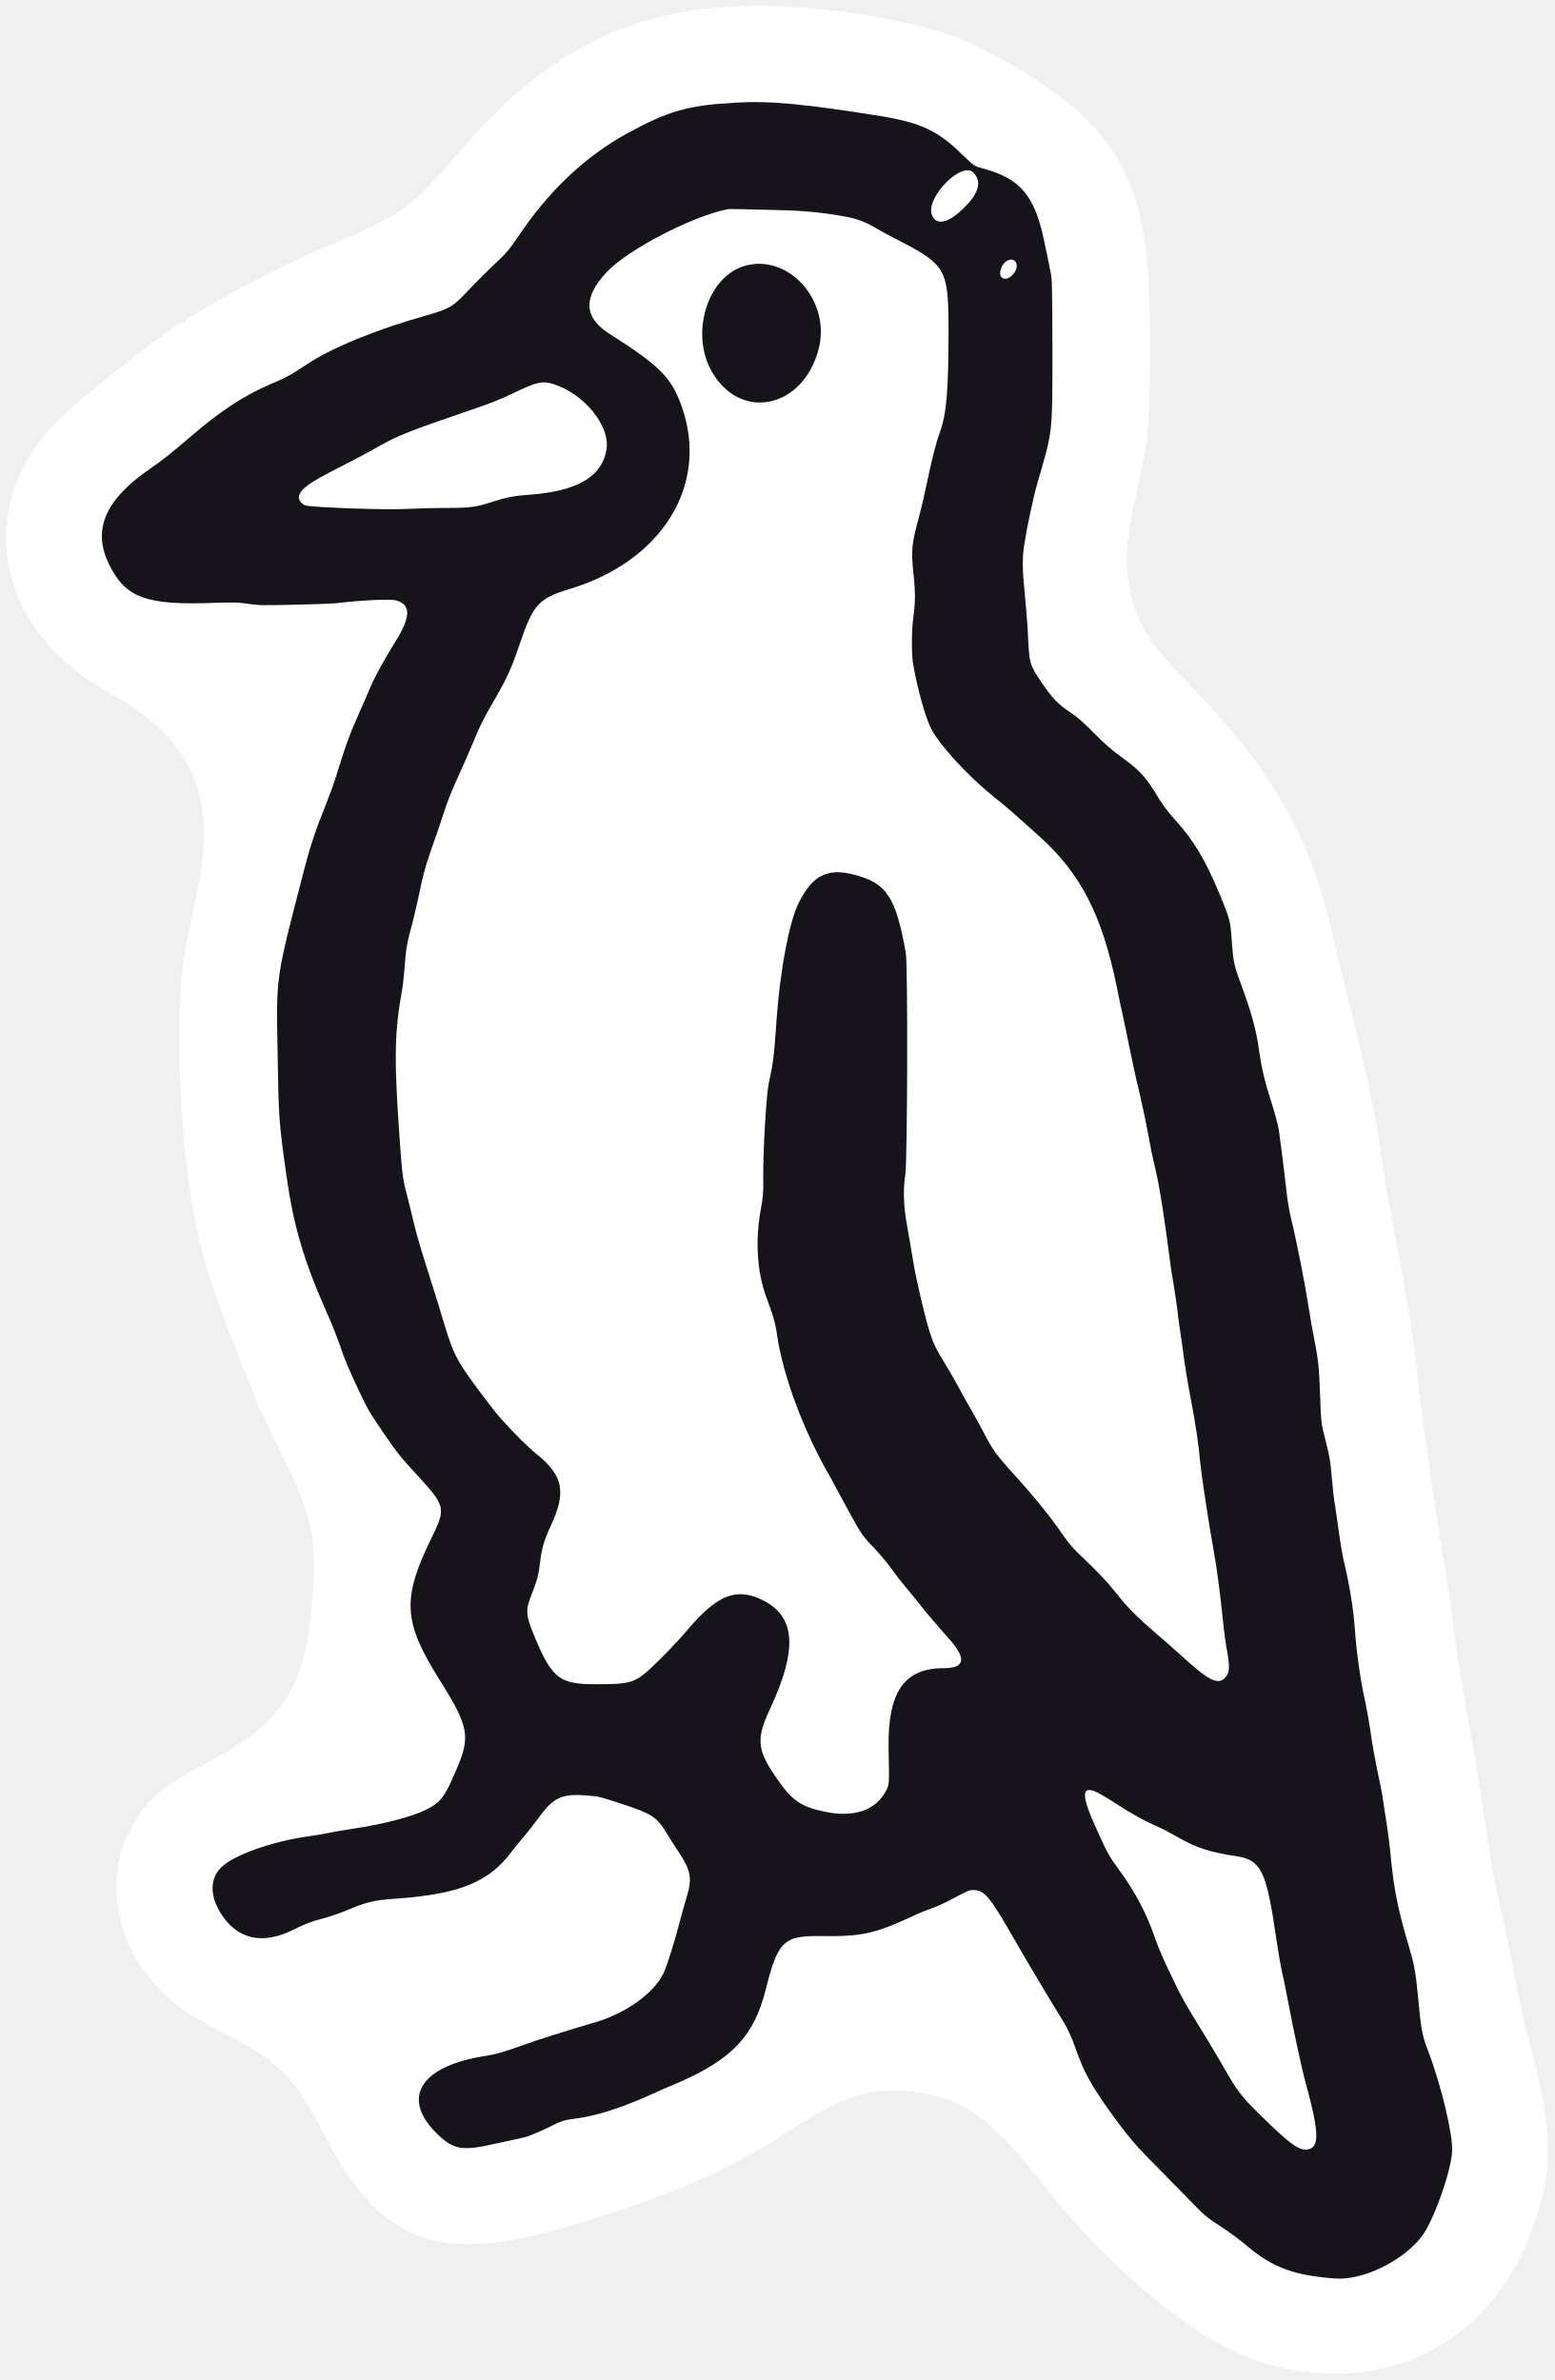
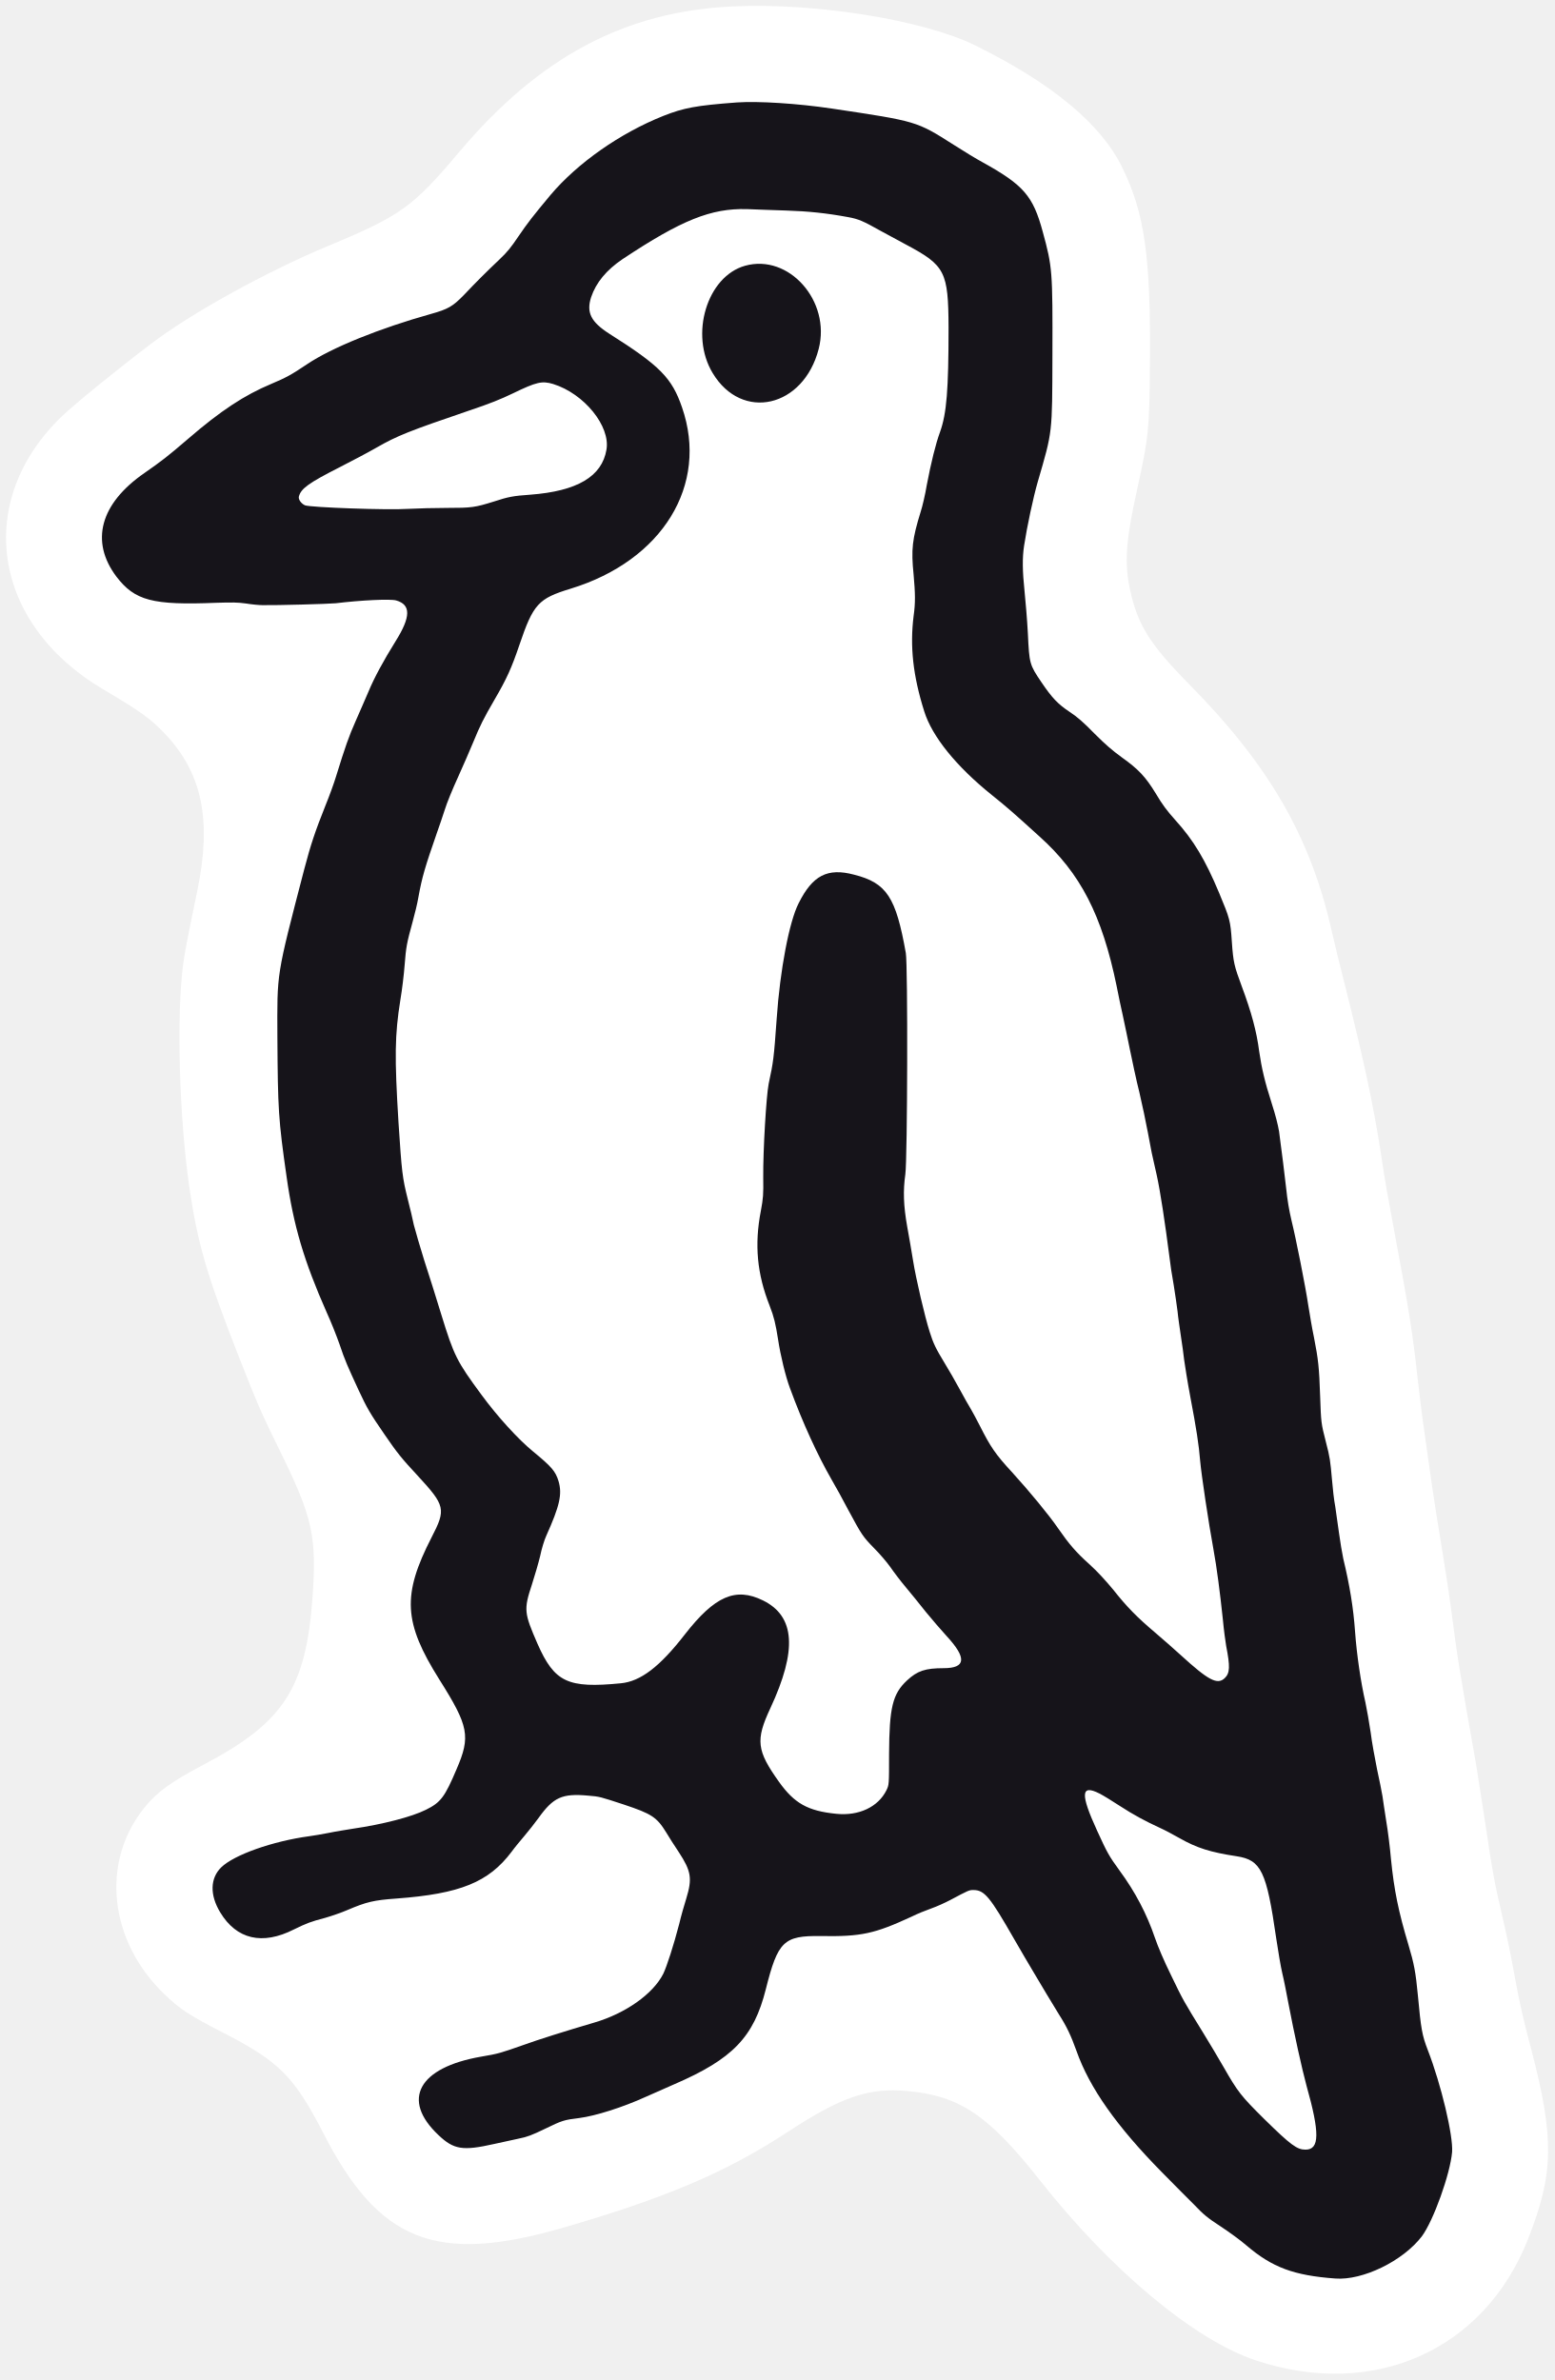
<svg xmlns="http://www.w3.org/2000/svg" viewBox="0 0 1646 2521" width="1646" height="2521">
  <g id="sticker-border" fill="#ffffff" transform="translate(0,2521) scale(0.25,-0.25)">
-     <path d="M3112 10057 c-473 -24 -822 -209 -1168 -619 -196 -231 -247 -268 -554 -396 -261 -109 -579 -284 -752 -416 -145 -110 -317 -250 -375 -305 -375 -360 -297 -879 173 -1157 162 -96 199 -123 261 -187 159 -167 201 -366 139 -666 -43 -207 -52 -253 -60 -309 -28 -216 -18 -639 24 -930 37 -257 71 -379 206 -722 84 -214 101 -254 184 -422 134 -273 152 -356 134 -610 -28 -387 -121 -531 -460 -710 -140 -74 -200 -117 -254 -185 -184 -230 -148 -562 85 -787 66 -64 105 -90 255 -167 232 -119 297 -185 418 -420 236 -463 478 -559 1013 -405 438 127 692 235 951 404 231 152 348 192 514 176 219 -20 345 -105 558 -378 293 -374 657 -677 916 -763 501 -167 970 44 1156 521 106 273 108 421 10 798 -36 136 -49 196 -66 288 -21 115 -36 188 -58 282 -31 132 -43 198 -68 371 -13 85 -31 201 -40 257 -76 430 -79 451 -108 672 -8 61 -26 178 -40 262 -14 84 -32 198 -40 254 -8 56 -22 158 -32 226 -10 68 -23 175 -30 238 -19 175 -37 291 -94 594 -36 195 -40 213 -62 360 -31 198 -72 390 -150 700 -21 81 -47 189 -58 238 -90 396 -265 698 -600 1038 -168 170 -220 253 -252 398 -26 117 -20 211 30 436 47 214 51 245 53 526 4 452 -22 638 -117 832 -90 185 -299 358 -624 518 -216 106 -685 182 -1018 165z" />
+     <path d="M3108 10057 c-458 -20 -822 -213 -1162 -616 -197 -234 -248 -271 -556 -399 -261 -109 -579 -284 -752 -416 -145 -110 -317 -250 -375 -305 -375 -360 -297 -879 173 -1157 162 -96 199 -123 261 -187 159 -167 201 -366 139 -666 -43 -208 -52 -254 -60 -311 -29 -218 -17 -648 26 -946 35 -238 73 -369 204 -704 84 -214 101 -254 184 -422 134 -273 152 -356 134 -610 -28 -387 -121 -531 -460 -710 -140 -74 -200 -117 -254 -185 -184 -230 -148 -562 85 -787 66 -64 105 -90 255 -167 232 -119 297 -185 418 -420 236 -463 478 -559 1013 -405 438 127 692 235 951 404 231 152 348 192 514 176 220 -20 342 -103 559 -378 299 -380 655 -677 915 -763 499 -166 968 43 1153 515 109 277 112 425 13 804 -36 136 -49 196 -66 288 -21 115 -36 188 -58 282 -31 132 -43 198 -68 371 -13 85 -31 201 -40 257 -76 430 -79 451 -108 672 -8 61 -26 178 -40 262 -14 84 -32 198 -40 254 -8 56 -22 158 -32 226 -10 68 -23 175 -30 238 -19 175 -37 291 -94 594 -36 195 -40 213 -62 360 -31 198 -72 390 -150 700 -21 81 -47 189 -58 238 -90 396 -265 698 -600 1038 -168 170 -220 253 -252 398 -26 117 -20 211 30 436 47 214 51 245 53 526 4 452 -22 638 -117 832 -90 185 -299 358 -624 518 -217 107 -674 181 -1022 165z" />
  </g>
  <g id="color-ffe224" fill="#ffffff" transform="translate(0,2521) scale(0.25,-0.25)">
-     <path d="M3116 9649 c-203 -11 -285 -35 -461 -131 -177 -98 -331 -243 -460 -436 -32 -48 -48 -68 -82 -100 -53 -50 -100 -97 -149 -149 -46 -48 -68 -60 -156 -85 -203 -56 -405 -138 -507 -207 -68 -45 -87 -56 -156 -85 -108 -46 -210 -112 -333 -218 -90 -77 -121 -102 -182 -144 -183 -127 -238 -253 -171 -395 71 -149 158 -181 457 -169 67 2 90 2 126 -3 24 -4 56 -7 70 -7 59 -1 280 5 310 8 108 13 231 19 256 12 63 -18 63 -69 -3 -174 -51 -82 -90 -154 -114 -212 -13 -31 -38 -87 -54 -124 -29 -65 -45 -111 -83 -234 -9 -30 -28 -81 -41 -114 -46 -114 -68 -180 -94 -280 -123 -475 -119 -445 -113 -784 4 -269 6 -292 36 -506 31 -222 74 -367 172 -589 18 -39 42 -100 54 -134 23 -69 34 -93 81 -195 36 -77 48 -98 110 -188 54 -79 73 -102 138 -172 121 -132 123 -139 60 -268 -125 -256 -119 -354 34 -598 125 -198 133 -241 73 -380 -50 -118 -67 -141 -130 -172 -60 -30 -184 -62 -308 -80 -30 -5 -76 -12 -104 -18 -27 -5 -64 -12 -82 -14 -155 -21 -319 -79 -373 -132 -47 -46 -49 -117 -4 -191 69 -114 178 -140 312 -72 53 26 71 33 132 49 28 8 71 23 94 33 83 35 112 42 213 49 263 19 387 70 483 198 13 18 38 48 55 68 17 20 43 53 59 75 63 88 100 105 210 95 50 -4 51 -5 152 -38 117 -39 139 -53 179 -118 11 -19 35 -56 53 -83 53 -81 58 -112 32 -197 -8 -25 -20 -68 -27 -96 -20 -79 -55 -191 -70 -222 -43 -86 -160 -169 -294 -208 -119 -35 -237 -72 -303 -96 -91 -32 -103 -36 -175 -48 -265 -46 -340 -182 -181 -332 65 -62 103 -68 236 -38 29 6 74 16 101 22 39 8 58 15 114 41 81 39 69 36 146 47 76 11 176 43 287 92 36 17 94 42 128 56 233 101 325 199 375 398 51 203 76 227 232 225 173 -3 229 10 385 82 24 12 61 27 84 35 23 8 58 24 79 35 79 42 81 43 99 43 47 0 70 -28 173 -208 27 -47 64 -110 82 -140 18 -30 43 -72 56 -94 13 -22 36 -60 51 -84 34 -53 53 -92 75 -156 31 -88 63 -146 137 -250 79 -110 113 -150 197 -234 46 -47 113 -115 148 -151 60 -62 68 -69 128 -108 35 -23 85 -59 110 -81 109 -93 200 -127 376 -140 116 -9 287 74 367 179 49 65 121 265 128 357 5 69 -46 284 -103 432 -24 62 -29 90 -42 232 -9 96 -16 134 -40 214 -42 140 -61 232 -74 364 -4 47 -13 119 -20 160 -6 41 -14 88 -16 106 -3 18 -13 69 -23 114 -9 45 -22 115 -27 156 -6 41 -16 97 -22 126 -20 87 -37 204 -44 300 -7 101 -23 198 -50 310 -5 23 -13 72 -18 108 -5 36 -12 87 -16 113 -5 25 -11 78 -14 116 -7 78 -8 90 -26 159 -20 78 -20 80 -24 192 -4 122 -8 157 -26 249 -8 37 -18 98 -24 136 -12 80 -51 280 -72 363 -9 38 -17 84 -22 134 -8 71 -16 134 -30 240 -5 30 -15 69 -32 122 -28 87 -42 147 -52 216 -11 86 -33 167 -74 277 -32 86 -36 102 -42 189 -6 89 -8 97 -54 207 -59 141 -108 223 -186 309 -35 39 -55 66 -81 110 -45 74 -75 105 -145 155 -41 30 -68 53 -116 101 -47 48 -72 70 -104 91 -51 34 -75 59 -121 127 -50 74 -51 78 -57 206 -3 58 -10 139 -14 178 -9 86 -10 142 -2 194 12 79 39 206 58 271 64 219 62 202 62 557 -1 296 -1 303 -10 342 -4 22 -15 74 -24 116 -40 197 -102 270 -260 312 -37 10 -37 10 -86 57 -103 102 -176 137 -347 165 -317 51 -471 66 -615 57z m1008 -297 c6 -6 12 -16 13 -20 4 -16 -21 -2 -38 21 -12 17 9 16 25 -1z m-115 -47 c-5 -13 -13 -24 -24 -31 -12 -8 -10 -4 10 21 15 19 18 21 14 10z m74 -104 c-18 -18 -19 -18 -29 -12 -22 15 -8 30 28 31 20 0 20 0 1 -19z" />
+     <path d="M3122 9650 c-174 -13 -226 -23 -312 -57 -183 -73 -363 -199 -478 -335 -75 -90 -96 -117 -137 -177 -29 -43 -45 -64 -80 -97 -54 -51 -101 -98 -151 -151 -46 -47 -66 -59 -138 -79 -218 -61 -421 -143 -525 -213 -67 -45 -89 -57 -153 -84 -112 -47 -212 -112 -352 -233 -85 -73 -112 -94 -184 -144 -188 -130 -231 -290 -119 -439 78 -102 153 -122 423 -111 67 2 90 2 126 -3 24 -4 56 -7 70 -7 59 -1 280 5 310 8 108 13 231 19 256 12 63 -18 63 -69 -3 -174 -51 -82 -90 -154 -114 -212 -13 -31 -38 -87 -54 -124 -29 -65 -45 -111 -83 -234 -9 -30 -29 -85 -45 -124 -45 -113 -62 -164 -90 -270 -120 -462 -115 -433 -114 -714 2 -304 4 -346 39 -590 29 -207 74 -358 170 -575 18 -39 42 -100 54 -134 23 -69 34 -93 81 -195 36 -77 48 -98 110 -188 54 -79 73 -102 138 -172 120 -130 123 -144 61 -264 -125 -244 -119 -360 33 -602 125 -198 133 -241 73 -380 -50 -118 -67 -141 -130 -172 -60 -30 -184 -62 -308 -80 -30 -5 -76 -12 -104 -18 -27 -5 -64 -12 -82 -14 -155 -21 -319 -79 -373 -132 -47 -46 -49 -117 -4 -191 69 -114 178 -140 312 -72 53 26 71 33 132 49 28 8 71 23 94 33 82 35 112 42 209 49 269 20 390 69 487 198 13 18 38 48 55 68 17 20 43 53 59 75 63 88 100 105 210 95 50 -4 51 -5 152 -38 117 -39 139 -53 179 -118 11 -19 35 -56 53 -83 53 -81 58 -112 32 -197 -8 -25 -22 -74 -30 -108 -24 -92 -52 -178 -67 -210 -43 -86 -160 -169 -294 -208 -119 -35 -237 -72 -303 -96 -91 -32 -103 -36 -175 -48 -265 -46 -340 -182 -181 -332 65 -62 103 -68 236 -38 29 6 74 16 101 22 40 8 58 15 114 42 74 36 81 38 146 46 69 9 183 45 282 90 25 11 79 35 120 53 248 107 337 200 388 403 51 203 76 227 232 225 173 -3 229 10 385 82 24 12 61 27 84 35 23 8 58 24 79 35 79 42 81 43 99 43 47 0 70 -28 173 -208 27 -47 64 -110 82 -140 18 -30 43 -72 56 -94 13 -22 36 -60 51 -84 34 -53 52 -92 75 -156 55 -156 170 -319 362 -514 49 -49 110 -112 137 -138 40 -42 56 -55 111 -91 35 -23 85 -59 110 -81 109 -93 200 -127 376 -140 116 -9 287 74 367 179 49 66 120 264 128 357 5 69 -46 285 -103 432 -24 62 -29 90 -42 232 -9 96 -16 134 -40 214 -42 140 -61 232 -74 364 -4 47 -13 119 -20 160 -6 41 -14 88 -16 106 -3 18 -13 69 -23 114 -9 45 -22 115 -27 156 -6 41 -16 97 -22 126 -20 87 -37 204 -44 300 -7 101 -23 198 -50 310 -5 23 -13 72 -18 108 -5 36 -12 87 -16 113 -5 25 -11 78 -14 116 -7 78 -8 90 -26 159 -20 78 -20 80 -24 192 -4 122 -8 157 -26 249 -8 37 -18 98 -24 135 -12 81 -52 283 -72 364 -9 38 -17 84 -22 134 -8 71 -16 134 -30 240 -5 30 -15 69 -32 122 -28 87 -42 147 -52 216 -11 86 -33 167 -74 277 -32 86 -36 102 -42 189 -6 89 -8 97 -54 207 -59 141 -108 223 -186 309 -35 39 -55 66 -81 110 -45 74 -75 105 -145 155 -41 30 -68 53 -116 101 -47 48 -72 70 -104 91 -51 34 -75 59 -121 127 -50 74 -51 78 -57 206 -3 58 -10 139 -14 178 -9 86 -10 142 -2 194 12 79 39 206 58 271 63 216 61 202 62 535 1 359 0 374 -41 524 -41 152 -81 198 -254 294 -26 14 -82 48 -124 75 -157 100 -155 99 -515 153 -148 22 -312 32 -402 26z" />
  </g>
  <g id="color-2a2251" fill="#ffffff" transform="translate(0,2521) scale(0.25,-0.25)">
-     <path d="M3116 9649 c-203 -11 -285 -35 -461 -131 -177 -98 -331 -243 -460 -436 -32 -48 -48 -68 -82 -100 -53 -50 -100 -97 -149 -149 -46 -48 -68 -60 -156 -85 -203 -56 -405 -138 -507 -207 -68 -45 -87 -56 -156 -85 -108 -46 -210 -112 -333 -218 -90 -77 -121 -102 -182 -144 -183 -127 -238 -253 -171 -395 71 -149 158 -181 457 -169 67 2 90 2 126 -3 24 -4 56 -7 70 -7 59 -1 280 5 310 8 108 13 231 19 256 12 63 -18 63 -69 -3 -174 -51 -82 -90 -154 -114 -212 -13 -31 -38 -87 -54 -124 -29 -65 -45 -111 -83 -234 -9 -30 -28 -81 -41 -114 -46 -114 -68 -180 -94 -280 -123 -475 -119 -445 -113 -784 4 -269 6 -292 36 -506 31 -222 74 -367 172 -589 18 -39 42 -100 54 -134 23 -69 34 -93 81 -195 36 -77 48 -98 110 -188 54 -79 73 -102 138 -172 121 -132 123 -139 60 -268 -125 -256 -119 -354 34 -598 125 -198 133 -241 73 -380 -50 -118 -67 -141 -130 -172 -60 -30 -184 -62 -308 -80 -30 -5 -76 -12 -104 -18 -27 -5 -64 -12 -82 -14 -155 -21 -319 -79 -373 -132 -47 -46 -49 -117 -4 -191 69 -114 178 -140 312 -72 53 26 71 33 132 49 28 8 71 23 94 33 83 35 112 42 213 49 263 19 387 70 483 198 13 18 38 48 55 68 17 20 43 53 59 75 63 88 100 105 210 95 50 -4 51 -5 152 -38 117 -39 139 -53 179 -118 11 -19 35 -56 53 -83 53 -81 58 -112 32 -197 -8 -25 -20 -68 -27 -96 -20 -79 -55 -191 -70 -222 -43 -86 -160 -169 -294 -208 -119 -35 -237 -72 -303 -96 -91 -32 -103 -36 -175 -48 -265 -46 -340 -182 -181 -332 65 -62 103 -68 236 -38 29 6 74 16 101 22 39 8 58 15 114 41 81 39 69 36 146 47 76 11 176 43 287 92 36 17 94 42 128 56 233 101 325 199 375 398 51 203 76 227 232 225 173 -3 229 10 385 82 24 12 61 27 84 35 23 8 58 24 79 35 79 42 81 43 99 43 47 0 70 -28 173 -208 27 -47 64 -110 82 -140 18 -30 43 -72 56 -94 13 -22 36 -60 51 -84 34 -53 53 -92 75 -156 31 -88 63 -146 137 -250 79 -110 113 -150 197 -234 46 -47 113 -115 148 -151 60 -62 68 -69 128 -108 35 -23 85 -59 110 -81 109 -93 200 -127 376 -140 116 -9 287 74 367 179 49 65 121 265 128 357 5 69 -46 284 -103 432 -24 62 -29 90 -42 232 -9 96 -16 134 -40 214 -42 140 -61 232 -74 364 -4 47 -13 119 -20 160 -6 41 -14 88 -16 106 -3 18 -13 69 -23 114 -9 45 -22 115 -27 156 -6 41 -16 97 -22 126 -20 87 -37 204 -44 300 -7 101 -23 198 -50 310 -5 23 -13 72 -18 108 -5 36 -12 87 -16 113 -5 25 -11 78 -14 116 -7 78 -8 90 -26 159 -20 78 -20 80 -24 192 -4 122 -8 157 -26 249 -8 37 -18 98 -24 136 -12 80 -51 280 -72 363 -9 38 -17 84 -22 134 -8 71 -16 134 -30 240 -5 30 -15 69 -32 122 -28 87 -42 147 -52 216 -11 86 -33 167 -74 277 -32 86 -36 102 -42 189 -6 89 -8 97 -54 207 -59 141 -108 223 -186 309 -35 39 -55 66 -81 110 -45 74 -75 105 -145 155 -41 30 -68 53 -116 101 -47 48 -72 70 -104 91 -51 34 -75 59 -121 127 -50 74 -51 78 -57 206 -3 58 -10 139 -14 178 -9 86 -10 142 -2 194 12 79 39 206 58 271 64 219 62 202 62 557 -1 296 -1 303 -10 342 -4 22 -15 74 -24 116 -40 197 -102 270 -260 312 -37 10 -37 10 -86 57 -103 102 -176 137 -347 165 -317 51 -471 66 -615 57z m1008 -297 c6 -6 12 -16 13 -20 4 -16 -21 -2 -38 21 -12 17 9 16 25 -1z m-115 -47 c-5 -13 -13 -24 -24 -31 -12 -8 -10 -4 10 21 15 19 18 21 14 10z m74 -104 c-18 -18 -19 -18 -29 -12 -22 15 -8 30 28 31 20 0 20 0 1 -19z m-1740 -744 c132 -41 243 -179 226 -278 -19 -115 -124 -176 -325 -191 -69 -5 -100 -11 -158 -30 -71 -23 -92 -26 -194 -26 -51 0 -123 -2 -162 -4 -86 -6 -416 6 -438 15 -16 7 -29 25 -26 37 9 34 40 57 176 126 51 26 119 62 152 81 89 51 137 70 392 157 90 30 136 49 186 73 101 49 124 54 171 40z" />
+     <path d="M3122 9650 c-174 -13 -226 -23 -312 -57 -183 -73 -363 -199 -478 -335 -75 -90 -96 -117 -137 -177 -29 -43 -45 -64 -80 -97 -54 -51 -101 -98 -151 -151 -46 -47 -66 -59 -138 -79 -218 -61 -421 -143 -525 -213 -67 -45 -89 -57 -153 -84 -112 -47 -212 -112 -352 -233 -85 -73 -112 -94 -184 -144 -188 -130 -231 -290 -119 -439 78 -102 153 -122 423 -111 67 2 90 2 126 -3 24 -4 56 -7 70 -7 59 -1 280 5 310 8 108 13 231 19 256 12 63 -18 63 -69 -3 -174 -51 -82 -90 -154 -114 -212 -13 -31 -38 -87 -54 -124 -29 -65 -45 -111 -83 -234 -9 -30 -29 -85 -45 -124 -45 -113 -62 -164 -90 -270 -120 -462 -115 -433 -114 -714 2 -304 4 -346 39 -590 29 -207 74 -358 170 -575 18 -39 42 -100 54 -134 23 -69 34 -93 81 -195 36 -77 48 -98 110 -188 54 -79 73 -102 138 -172 120 -130 123 -144 61 -264 -125 -244 -119 -360 33 -602 125 -198 133 -241 73 -380 -50 -118 -67 -141 -130 -172 -60 -30 -184 -62 -308 -80 -30 -5 -76 -12 -104 -18 -27 -5 -64 -12 -82 -14 -155 -21 -319 -79 -373 -132 -47 -46 -49 -117 -4 -191 69 -114 178 -140 312 -72 53 26 71 33 132 49 28 8 71 23 94 33 82 35 112 42 209 49 269 20 390 69 487 198 13 18 38 48 55 68 17 20 43 53 59 75 63 88 100 105 210 95 50 -4 51 -5 152 -38 117 -39 139 -53 179 -118 11 -19 35 -56 53 -83 53 -81 58 -112 32 -197 -8 -25 -22 -74 -30 -108 -24 -92 -52 -178 -67 -210 -43 -86 -160 -169 -294 -208 -119 -35 -237 -72 -303 -96 -91 -32 -103 -36 -175 -48 -265 -46 -340 -182 -181 -332 65 -62 103 -68 236 -38 29 6 74 16 101 22 40 8 58 15 114 42 74 36 81 38 146 46 69 9 183 45 282 90 25 11 79 35 120 53 248 107 337 200 388 403 51 203 76 227 232 225 173 -3 229 10 385 82 24 12 61 27 84 35 23 8 58 24 79 35 79 42 81 43 99 43 47 0 70 -28 173 -208 27 -47 64 -110 82 -140 18 -30 43 -72 56 -94 13 -22 36 -60 51 -84 34 -53 52 -92 75 -156 55 -156 170 -319 362 -514 49 -49 110 -112 137 -138 40 -42 56 -55 111 -91 35 -23 85 -59 110 -81 109 -93 200 -127 376 -140 116 -9 287 74 367 179 49 66 120 264 128 357 5 69 -46 285 -103 432 -24 62 -29 90 -42 232 -9 96 -16 134 -40 214 -42 140 -61 232 -74 364 -4 47 -13 119 -20 160 -6 41 -14 88 -16 106 -3 18 -13 69 -23 114 -9 45 -22 115 -27 156 -6 41 -16 97 -22 126 -20 87 -37 204 -44 300 -7 101 -23 198 -50 310 -5 23 -13 72 -18 108 -5 36 -12 87 -16 113 -5 25 -11 78 -14 116 -7 78 -8 90 -26 159 -20 78 -20 80 -24 192 -4 122 -8 157 -26 249 -8 37 -18 98 -24 135 -12 81 -52 283 -72 364 -9 38 -17 84 -22 134 -8 71 -16 134 -30 240 -5 30 -15 69 -32 122 -28 87 -42 147 -52 216 -11 86 -33 167 -74 277 -32 86 -36 102 -42 189 -6 89 -8 97 -54 207 -59 141 -108 223 -186 309 -35 39 -55 66 -81 110 -45 74 -75 105 -145 155 -41 30 -68 53 -116 101 -47 48 -72 70 -104 91 -51 34 -75 59 -121 127 -50 74 -51 78 -57 206 -3 58 -10 139 -14 178 -9 86 -10 142 -2 194 12 79 39 206 58 271 63 216 61 202 62 535 1 359 0 374 -41 524 -41 152 -81 198 -254 294 -26 14 -82 48 -124 75 -157 100 -155 99 -515 153 -148 22 -312 32 -402 26z m-779 -1193 c132 -41 243 -179 226 -278 -19 -114 -124 -176 -323 -191 -72 -5 -93 -9 -154 -29 -80 -25 -94 -27 -198 -27 -52 0 -125 -2 -164 -4 -86 -6 -416 6 -438 15 -16 7 -29 25 -26 37 9 34 40 57 176 126 51 26 119 62 152 81 89 51 137 70 392 157 90 30 136 49 186 73 101 49 124 54 171 40z" />
  </g>
  <g id="ink-16141a" fill="#16141a" transform="translate(0,2521) scale(0.25,-0.25)">
-     <path d="M3116 9649 c-203 -11 -285 -35 -461 -131 -177 -98 -331 -243 -460 -436 -32 -48 -48 -68 -82 -100 -53 -50 -100 -97 -149 -149 -46 -48 -68 -60 -156 -85 -203 -56 -405 -138 -507 -207 -68 -45 -87 -56 -156 -85 -108 -46 -210 -112 -333 -218 -90 -77 -121 -102 -182 -144 -183 -127 -238 -253 -171 -395 71 -149 158 -181 457 -169 67 2 90 2 126 -3 24 -4 56 -7 70 -7 59 -1 280 5 310 8 108 13 231 19 256 12 63 -18 63 -69 -3 -174 -51 -82 -90 -154 -114 -212 -13 -31 -38 -87 -54 -124 -29 -65 -45 -111 -83 -234 -9 -30 -28 -81 -41 -114 -46 -114 -68 -180 -94 -280 -123 -475 -119 -445 -113 -784 4 -269 6 -292 36 -506 31 -222 74 -367 172 -589 18 -39 42 -100 54 -134 23 -69 34 -93 81 -195 36 -77 48 -98 110 -188 54 -79 73 -102 138 -172 121 -132 123 -139 60 -268 -125 -256 -119 -354 34 -598 125 -198 133 -241 73 -380 -50 -118 -67 -141 -130 -172 -60 -30 -184 -62 -308 -80 -30 -5 -76 -12 -104 -18 -27 -5 -64 -12 -82 -14 -155 -21 -319 -79 -373 -132 -47 -46 -49 -117 -4 -191 69 -114 178 -140 312 -72 53 26 71 33 132 49 28 8 71 23 94 33 83 35 112 42 213 49 263 19 387 70 483 198 13 18 38 48 55 68 17 20 43 53 59 75 63 88 100 105 210 95 50 -4 51 -5 152 -38 117 -39 139 -53 179 -118 11 -19 35 -56 53 -83 53 -81 58 -112 32 -197 -8 -25 -20 -68 -27 -96 -20 -79 -55 -191 -70 -222 -43 -86 -160 -169 -294 -208 -119 -35 -237 -72 -303 -96 -91 -32 -103 -36 -175 -48 -265 -46 -340 -182 -181 -332 65 -62 103 -68 236 -38 29 6 74 16 101 22 39 8 58 15 114 41 81 39 69 36 146 47 76 11 176 43 287 92 36 17 94 42 128 56 233 101 325 199 375 398 51 203 76 227 232 225 173 -3 229 10 385 82 24 12 61 27 84 35 23 8 58 24 79 35 79 42 81 43 99 43 47 0 70 -28 173 -208 27 -47 64 -110 82 -140 18 -30 43 -72 56 -94 13 -22 36 -60 51 -84 34 -53 53 -92 75 -156 31 -88 63 -146 137 -250 79 -110 113 -150 197 -234 46 -47 113 -115 148 -151 60 -62 68 -69 128 -108 35 -23 85 -59 110 -81 109 -93 200 -127 376 -140 116 -9 287 74 367 179 49 65 121 265 128 357 5 69 -46 284 -103 432 -24 62 -29 90 -42 232 -9 96 -16 134 -40 214 -42 140 -61 232 -74 364 -4 47 -13 119 -20 160 -6 41 -14 88 -16 106 -3 18 -13 69 -23 114 -9 45 -22 115 -27 156 -6 41 -16 97 -22 126 -20 87 -37 204 -44 300 -7 101 -23 198 -50 310 -5 23 -13 72 -18 108 -5 36 -12 87 -16 113 -5 25 -11 78 -14 116 -7 78 -8 90 -26 159 -20 78 -20 80 -24 192 -4 122 -8 157 -26 249 -8 37 -18 98 -24 136 -12 80 -51 280 -72 363 -9 38 -17 84 -22 134 -8 71 -16 134 -30 240 -5 30 -15 69 -32 122 -28 87 -42 147 -52 216 -11 86 -33 167 -74 277 -32 86 -36 102 -42 189 -6 89 -8 97 -54 207 -59 141 -108 223 -186 309 -35 39 -55 66 -81 110 -45 74 -75 105 -145 155 -41 30 -68 53 -116 101 -47 48 -72 70 -104 91 -51 34 -75 59 -121 127 -50 74 -51 78 -57 206 -3 58 -10 139 -14 178 -9 86 -10 142 -2 194 12 79 39 206 58 271 64 219 62 202 62 557 -1 296 -1 303 -10 342 -4 22 -15 74 -24 116 -40 197 -102 270 -260 312 -37 10 -37 10 -86 57 -103 102 -176 137 -347 165 -317 51 -471 66 -615 57z m1008 -297 c35 -38 23 -85 -38 -146 -66 -67 -119 -80 -138 -34 -30 73 127 233 176 180z m-796 -159 c93 -3 177 -12 265 -29 40 -8 79 -23 123 -50 12 -7 58 -32 103 -55 186 -97 198 -120 199 -361 0 -267 -8 -369 -38 -449 -15 -40 -35 -120 -54 -213 -8 -38 -23 -104 -34 -145 -31 -114 -33 -138 -22 -245 8 -74 7 -118 -1 -176 -8 -57 -8 -152 -2 -194 18 -108 54 -237 79 -283 38 -70 153 -195 255 -278 67 -53 92 -76 202 -175 174 -156 265 -333 327 -634 7 -37 19 -93 26 -124 7 -31 20 -96 30 -144 10 -48 27 -130 40 -181 12 -51 28 -127 36 -170 16 -87 16 -87 38 -183 14 -62 35 -200 54 -348 3 -27 11 -81 18 -118 6 -37 13 -87 16 -110 2 -23 9 -70 14 -104 5 -34 12 -80 14 -102 3 -22 14 -91 26 -154 24 -125 35 -203 42 -280 5 -53 36 -259 56 -368 14 -76 28 -184 40 -298 4 -44 11 -95 14 -112 17 -87 16 -115 -6 -136 -31 -30 -69 -10 -186 97 -29 26 -77 69 -108 95 -76 65 -117 106 -166 168 -41 51 -61 73 -148 157 -24 22 -50 51 -59 64 -9 13 -31 43 -48 67 -35 50 -114 145 -175 212 -77 84 -95 109 -133 184 -14 26 -35 65 -47 86 -13 21 -37 64 -54 96 -17 32 -46 82 -64 111 -36 59 -47 82 -62 130 -21 66 -58 225 -70 300 -7 42 -18 108 -25 145 -16 90 -18 153 -8 223 9 66 11 885 2 937 -42 237 -81 297 -219 332 -113 30 -177 -3 -235 -120 -40 -80 -78 -282 -93 -488 -12 -171 -14 -185 -34 -278 -10 -49 -24 -283 -23 -392 1 -71 0 -84 -11 -144 -23 -128 -15 -259 22 -362 6 -18 18 -50 26 -73 9 -27 17 -59 22 -96 25 -170 112 -405 224 -598 12 -23 44 -81 70 -129 59 -110 69 -125 119 -175 21 -23 51 -58 66 -79 15 -21 44 -59 65 -84 21 -25 60 -73 86 -106 27 -33 66 -78 87 -101 87 -94 83 -137 -12 -137 -168 0 -237 -102 -233 -340 3 -149 3 -152 -9 -176 -42 -85 -136 -119 -262 -92 -96 20 -136 46 -193 127 -94 132 -100 177 -37 311 115 248 107 385 -26 455 -114 60 -198 28 -325 -123 -26 -31 -79 -88 -119 -127 -102 -100 -109 -103 -275 -103 -145 0 -179 26 -248 188 -45 108 -46 123 -16 198 21 53 28 79 34 132 6 56 17 92 44 151 68 145 55 214 -60 307 -37 30 -89 82 -147 146 -33 35 -140 178 -170 227 -35 56 -49 93 -99 263 -14 45 -39 125 -56 178 -17 53 -38 125 -46 160 -8 35 -21 87 -28 114 -18 68 -21 87 -28 175 -29 388 -29 508 2 683 5 24 11 77 14 118 6 81 10 101 34 189 8 33 20 83 26 112 15 77 28 124 48 182 21 58 43 123 64 188 8 25 32 85 54 133 22 48 51 114 64 146 30 73 43 99 91 182 52 89 72 134 105 231 59 174 80 197 218 239 388 119 585 439 471 768 -43 125 -93 176 -308 312 -108 69 -112 153 -12 260 89 96 365 239 515 268 10 1 59 0 244 -5z m974 -219 c22 -33 -37 -93 -61 -63 -7 9 -6 24 3 44 14 28 45 39 58 19z m-1959 -517 c132 -41 243 -179 226 -278 -19 -115 -124 -176 -325 -191 -69 -5 -100 -11 -158 -30 -71 -23 -92 -26 -194 -26 -51 0 -123 -2 -162 -4 -86 -6 -416 6 -438 15 -16 7 -29 25 -26 37 9 34 40 57 176 126 51 26 119 62 152 81 89 51 137 70 392 157 90 30 136 49 186 73 101 49 124 54 171 40z m2304 -5967 c11 -5 53 -30 93 -56 40 -26 93 -56 117 -68 25 -11 55 -26 67 -31 12 -6 44 -23 72 -39 74 -42 131 -60 243 -77 103 -16 126 -63 167 -348 8 -53 19 -120 26 -149 7 -28 18 -86 26 -128 23 -121 56 -275 74 -340 52 -189 57 -259 18 -274 -40 -15 -77 10 -216 147 -75 74 -94 98 -151 199 -19 33 -58 99 -87 146 -82 133 -84 136 -135 242 -31 63 -56 122 -69 160 -34 100 -83 194 -150 285 -47 65 -50 71 -93 166 -70 152 -71 197 -2 165z M3156 8958 c-161 -45 -236 -292 -137 -455 124 -206 385 -146 449 103 52 202 -126 404 -312 352z" />
+     <path d="M3122 9650 c-174 -13 -226 -23 -312 -57 -183 -73 -363 -199 -478 -335 -75 -90 -96 -117 -137 -177 -29 -43 -45 -64 -80 -97 -54 -51 -101 -98 -151 -151 -46 -47 -66 -59 -138 -79 -218 -61 -421 -143 -525 -213 -67 -45 -89 -57 -153 -84 -112 -47 -212 -112 -352 -233 -85 -73 -112 -94 -184 -144 -188 -130 -231 -290 -119 -439 78 -102 153 -122 423 -111 67 2 90 2 126 -3 24 -4 56 -7 70 -7 59 -1 280 5 310 8 108 13 231 19 256 12 63 -18 63 -69 -3 -174 -51 -82 -90 -154 -114 -212 -13 -31 -38 -87 -54 -124 -29 -65 -45 -111 -83 -234 -9 -30 -29 -85 -45 -124 -45 -113 -62 -164 -90 -270 -120 -462 -115 -433 -114 -714 2 -304 4 -346 39 -590 29 -207 74 -358 170 -575 18 -39 42 -100 54 -134 23 -69 34 -93 81 -195 36 -77 48 -98 110 -188 54 -79 73 -102 138 -172 120 -130 123 -144 61 -264 -125 -244 -119 -360 33 -602 125 -198 133 -241 73 -380 -50 -118 -67 -141 -130 -172 -60 -30 -184 -62 -308 -80 -30 -5 -76 -12 -104 -18 -27 -5 -64 -12 -82 -14 -155 -21 -319 -79 -373 -132 -47 -46 -49 -117 -4 -191 69 -114 178 -140 312 -72 53 26 71 33 132 49 28 8 71 23 94 33 82 35 112 42 209 49 269 20 390 69 487 198 13 18 38 48 55 68 17 20 43 53 59 75 63 88 100 105 210 95 50 -4 51 -5 152 -38 117 -39 139 -53 179 -118 11 -19 35 -56 53 -83 53 -81 58 -112 32 -197 -8 -25 -22 -74 -30 -108 -24 -92 -52 -178 -67 -210 -43 -86 -160 -169 -294 -208 -119 -35 -237 -72 -303 -96 -91 -32 -103 -36 -175 -48 -265 -46 -340 -182 -181 -332 65 -62 103 -68 236 -38 29 6 74 16 101 22 40 8 58 15 114 42 74 36 81 38 146 46 69 9 183 45 282 90 25 11 79 35 120 53 248 107 337 200 388 403 51 203 76 227 232 225 173 -3 229 10 385 82 24 12 61 27 84 35 23 8 58 24 79 35 79 42 81 43 99 43 47 0 70 -28 173 -208 27 -47 64 -110 82 -140 18 -30 43 -72 56 -94 13 -22 36 -60 51 -84 34 -53 52 -92 75 -156 55 -156 170 -319 362 -514 49 -49 110 -112 137 -138 40 -42 56 -55 111 -91 35 -23 85 -59 110 -81 109 -93 200 -127 376 -140 116 -9 287 74 367 179 49 66 120 264 128 357 5 69 -46 285 -103 432 -24 62 -29 90 -42 232 -9 96 -16 134 -40 214 -42 140 -61 232 -74 364 -4 47 -13 119 -20 160 -6 41 -14 88 -16 106 -3 18 -13 69 -23 114 -9 45 -22 115 -27 156 -6 41 -16 97 -22 126 -20 87 -37 204 -44 300 -7 101 -23 198 -50 310 -5 23 -13 72 -18 108 -5 36 -12 87 -16 113 -5 25 -11 78 -14 116 -7 78 -8 90 -26 159 -20 78 -20 80 -24 192 -4 122 -8 157 -26 249 -8 37 -18 98 -24 135 -12 81 -52 283 -72 364 -9 38 -17 84 -22 134 -8 71 -16 134 -30 240 -5 30 -15 69 -32 122 -28 87 -42 147 -52 216 -11 86 -33 167 -74 277 -32 86 -36 102 -42 189 -6 89 -8 97 -54 207 -59 141 -108 223 -186 309 -35 39 -55 66 -81 110 -45 74 -75 105 -145 155 -41 30 -68 53 -116 101 -47 48 -72 70 -104 91 -51 34 -75 59 -121 127 -50 74 -51 78 -57 206 -3 58 -10 139 -14 178 -9 86 -10 142 -2 194 12 79 39 206 58 271 63 216 61 202 62 535 1 359 0 374 -41 524 -41 152 -81 198 -254 294 -26 14 -82 48 -124 75 -157 100 -155 99 -515 153 -148 22 -312 32 -402 26z m208 -458 c94 -3 171 -11 263 -28 44 -8 64 -17 137 -58 29 -16 78 -42 109 -59 165 -88 178 -114 179 -351 0 -264 -8 -364 -36 -442 -19 -52 -38 -130 -56 -224 -7 -42 -19 -93 -26 -114 -36 -117 -41 -159 -30 -267 7 -79 8 -119 0 -175 -16 -128 -3 -252 45 -404 33 -106 135 -233 287 -355 66 -53 92 -76 201 -175 174 -156 265 -333 327 -634 7 -37 19 -93 26 -124 7 -31 20 -96 30 -144 10 -48 27 -130 40 -181 12 -51 28 -127 36 -170 16 -87 16 -87 38 -183 14 -62 35 -200 54 -348 3 -27 11 -81 18 -118 6 -37 13 -87 16 -110 2 -23 9 -70 14 -104 5 -34 12 -80 14 -102 3 -22 14 -92 26 -156 26 -137 36 -201 42 -274 5 -56 35 -258 56 -372 14 -76 28 -184 40 -298 4 -44 11 -95 14 -112 17 -87 16 -115 -6 -136 -31 -30 -69 -10 -186 97 -29 26 -77 69 -108 95 -78 66 -121 110 -178 182 -34 41 -66 76 -101 108 -58 52 -86 85 -134 154 -36 53 -121 156 -192 234 -73 79 -93 109 -139 200 -12 24 -29 55 -37 69 -9 14 -30 52 -48 85 -18 33 -47 84 -65 113 -36 59 -47 82 -62 130 -21 66 -58 225 -70 300 -7 42 -18 108 -25 145 -16 90 -18 153 -8 223 9 66 11 885 2 937 -42 237 -81 297 -219 332 -113 30 -176 -3 -235 -121 -40 -78 -79 -284 -93 -489 -12 -169 -14 -183 -34 -276 -10 -50 -24 -282 -23 -396 1 -75 0 -87 -10 -142 -28 -144 -16 -268 37 -402 19 -49 25 -75 36 -144 10 -67 32 -157 50 -205 55 -150 118 -286 176 -387 16 -27 49 -87 73 -133 55 -102 60 -110 109 -160 22 -22 52 -57 67 -78 15 -22 44 -60 65 -85 21 -25 60 -73 86 -106 27 -33 66 -78 87 -101 87 -94 83 -137 -12 -137 -77 0 -111 -11 -155 -52 -61 -57 -75 -114 -76 -312 0 -130 0 -130 -11 -153 -35 -71 -117 -110 -213 -100 -120 12 -177 44 -242 135 -95 133 -100 177 -37 312 115 247 105 390 -31 457 -116 57 -204 19 -331 -144 -107 -138 -188 -199 -271 -207 -225 -22 -281 4 -353 167 -57 131 -59 145 -24 251 12 37 28 92 35 121 6 30 18 69 26 86 57 127 68 176 52 231 -13 43 -30 62 -109 127 -62 51 -150 147 -218 240 -104 141 -116 165 -169 337 -21 69 -54 174 -73 232 -18 58 -38 126 -44 150 -5 24 -16 72 -25 106 -24 96 -26 116 -40 328 -17 278 -16 370 8 520 7 41 15 107 18 147 6 77 9 93 34 184 9 32 20 78 24 102 16 88 28 128 79 275 9 25 24 69 33 97 8 27 34 90 56 138 22 49 51 115 64 147 30 73 43 99 91 182 52 89 72 134 105 231 59 174 80 197 218 239 388 119 585 439 471 768 -43 125 -93 176 -308 312 -78 50 -98 90 -77 155 21 62 65 115 133 161 250 166 375 216 527 212 39 -2 113 -4 166 -6z m-987 -735 c132 -41 243 -179 226 -278 -19 -114 -124 -176 -323 -191 -72 -5 -93 -9 -154 -29 -80 -25 -94 -27 -198 -27 -52 0 -125 -2 -164 -4 -86 -6 -416 6 -438 15 -16 7 -29 25 -26 37 9 34 40 57 176 126 51 26 119 62 152 81 89 51 137 70 392 157 90 30 136 49 186 73 101 49 124 54 171 40z m2314 -5972 c16 -8 55 -32 87 -53 57 -37 105 -63 170 -93 18 -8 54 -27 82 -43 74 -42 131 -60 243 -77 103 -16 126 -63 167 -348 8 -53 19 -120 26 -149 7 -28 18 -86 26 -128 24 -126 57 -276 76 -346 57 -202 56 -272 -4 -272 -36 0 -62 19 -175 130 -98 97 -112 115 -172 220 -19 33 -58 99 -87 146 -82 133 -84 136 -135 242 -31 63 -56 122 -69 160 -34 100 -83 194 -150 285 -45 62 -52 75 -95 169 -71 155 -69 197 10 157z M3156 8958 c-161 -45 -236 -292 -137 -455 124 -206 385 -146 449 103 52 202 -126 404 -312 352z" />
  </g>
</svg>
